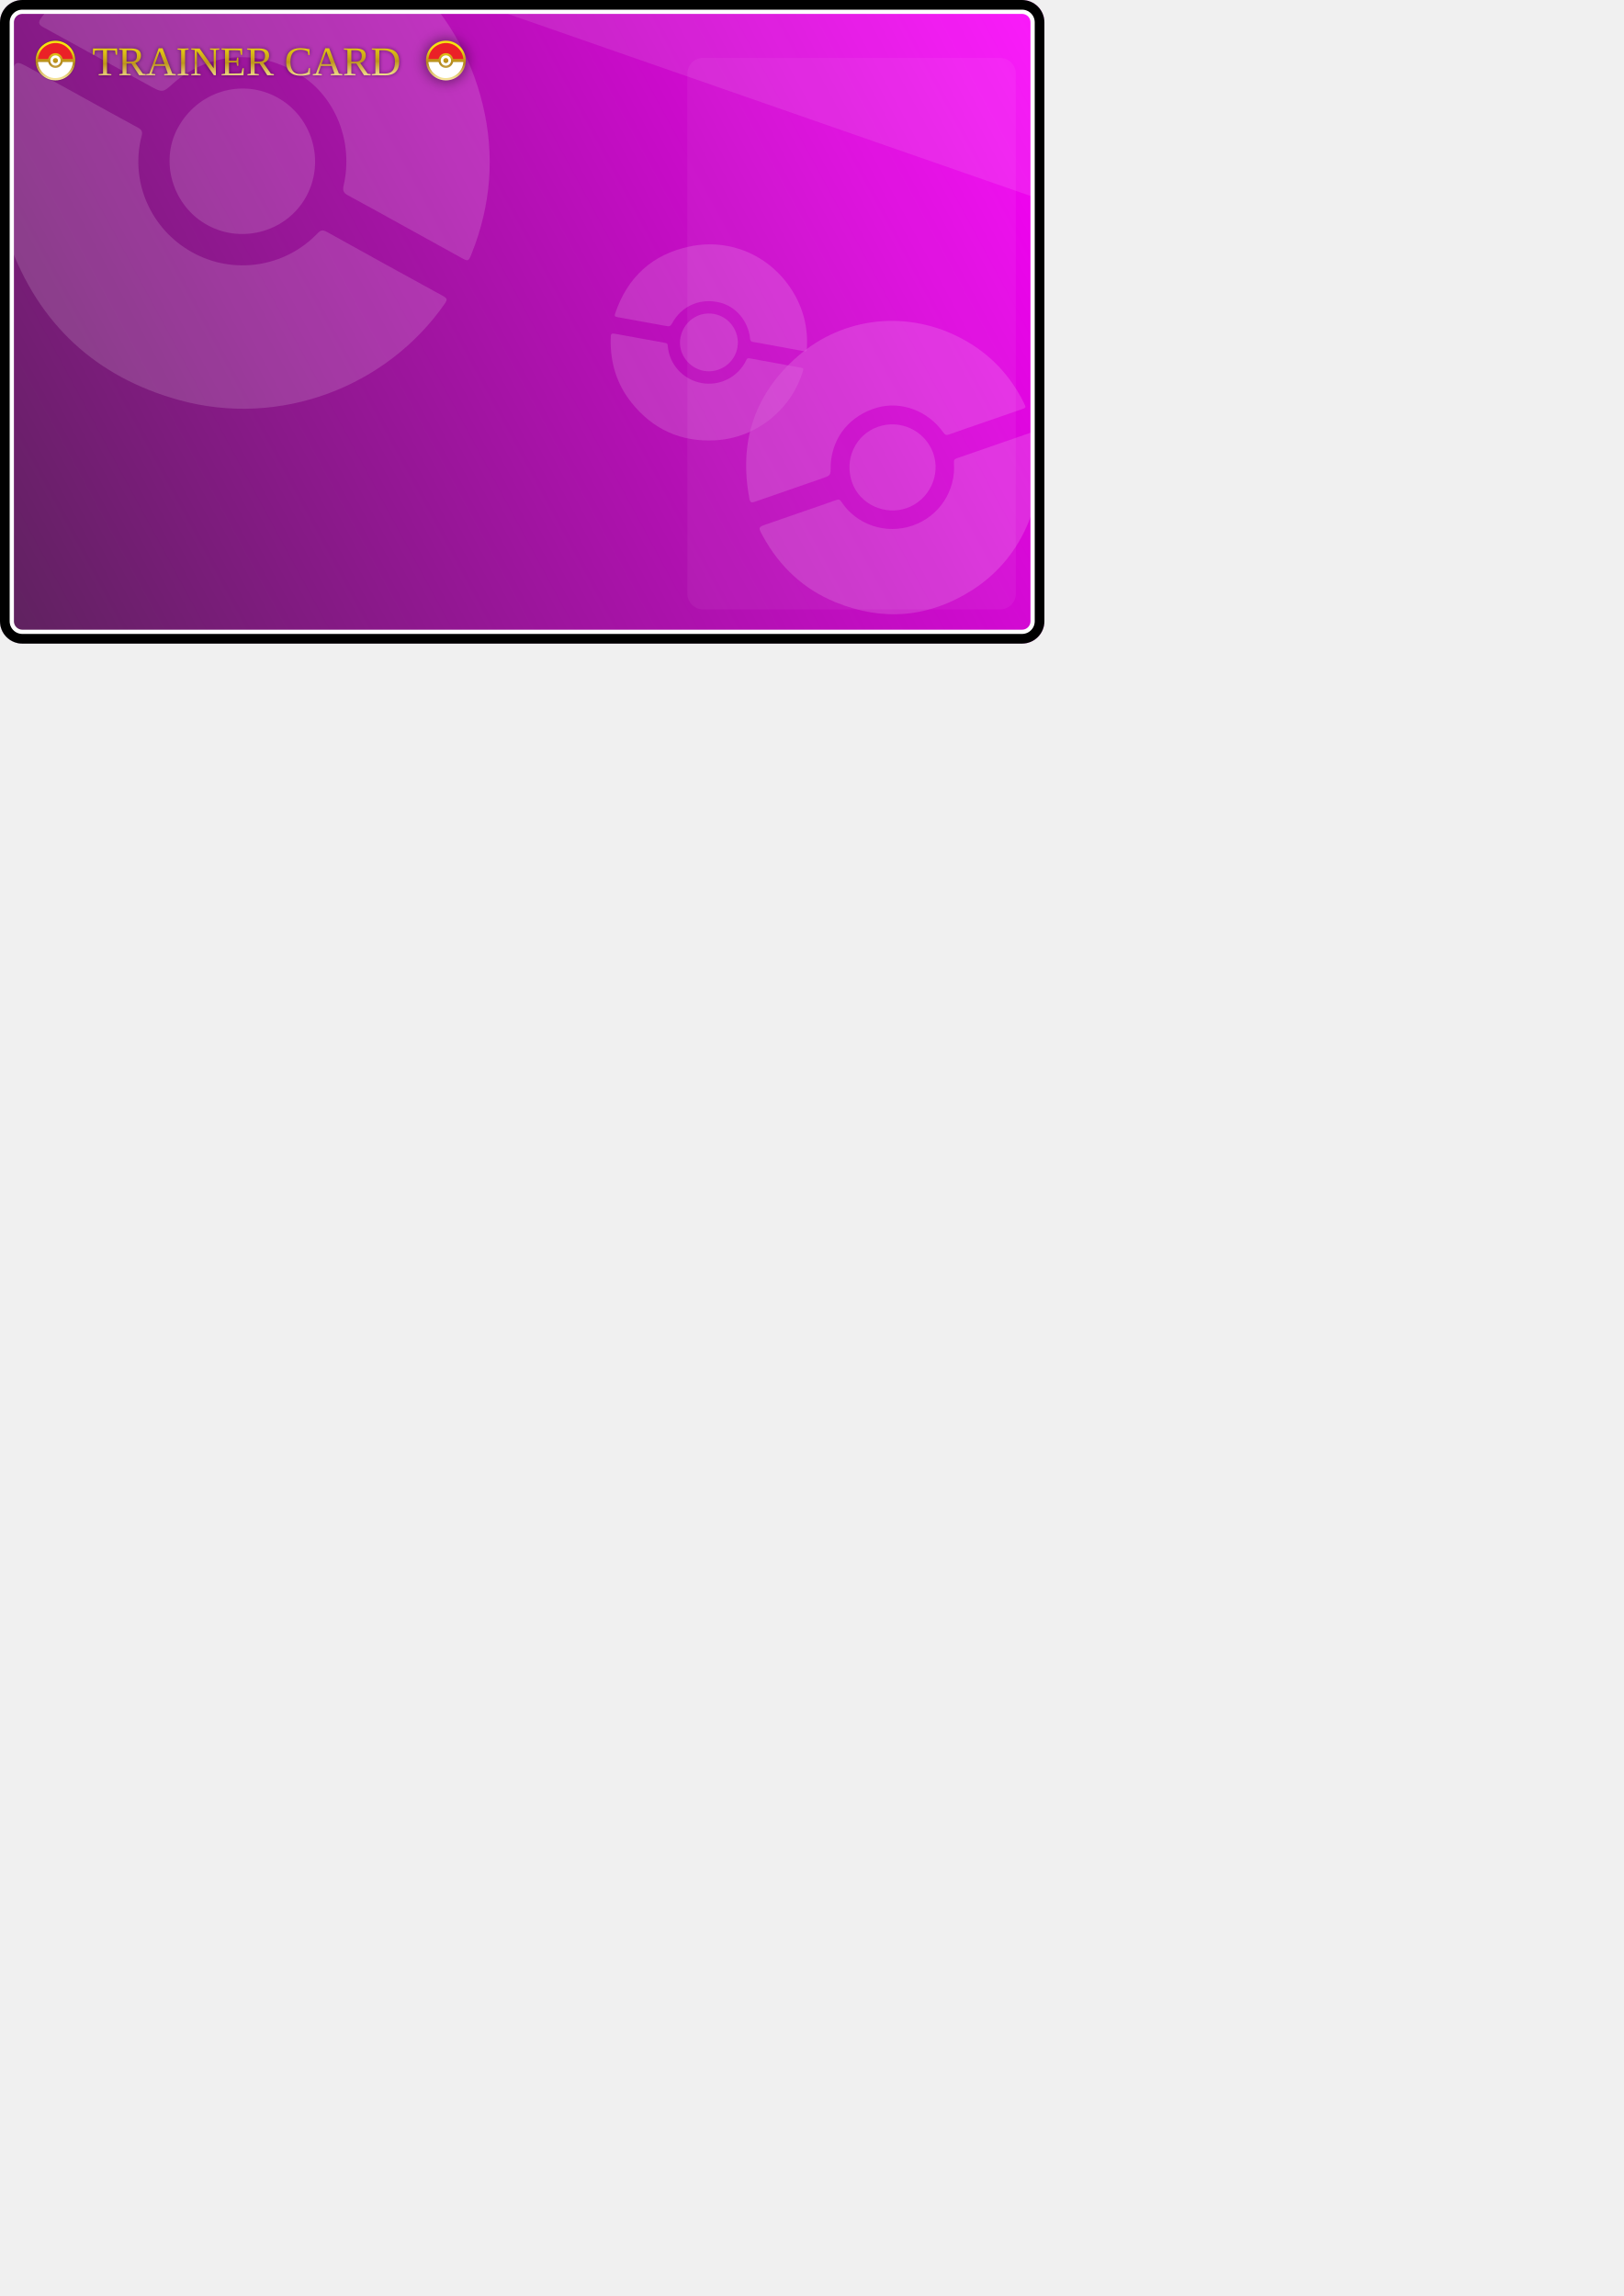
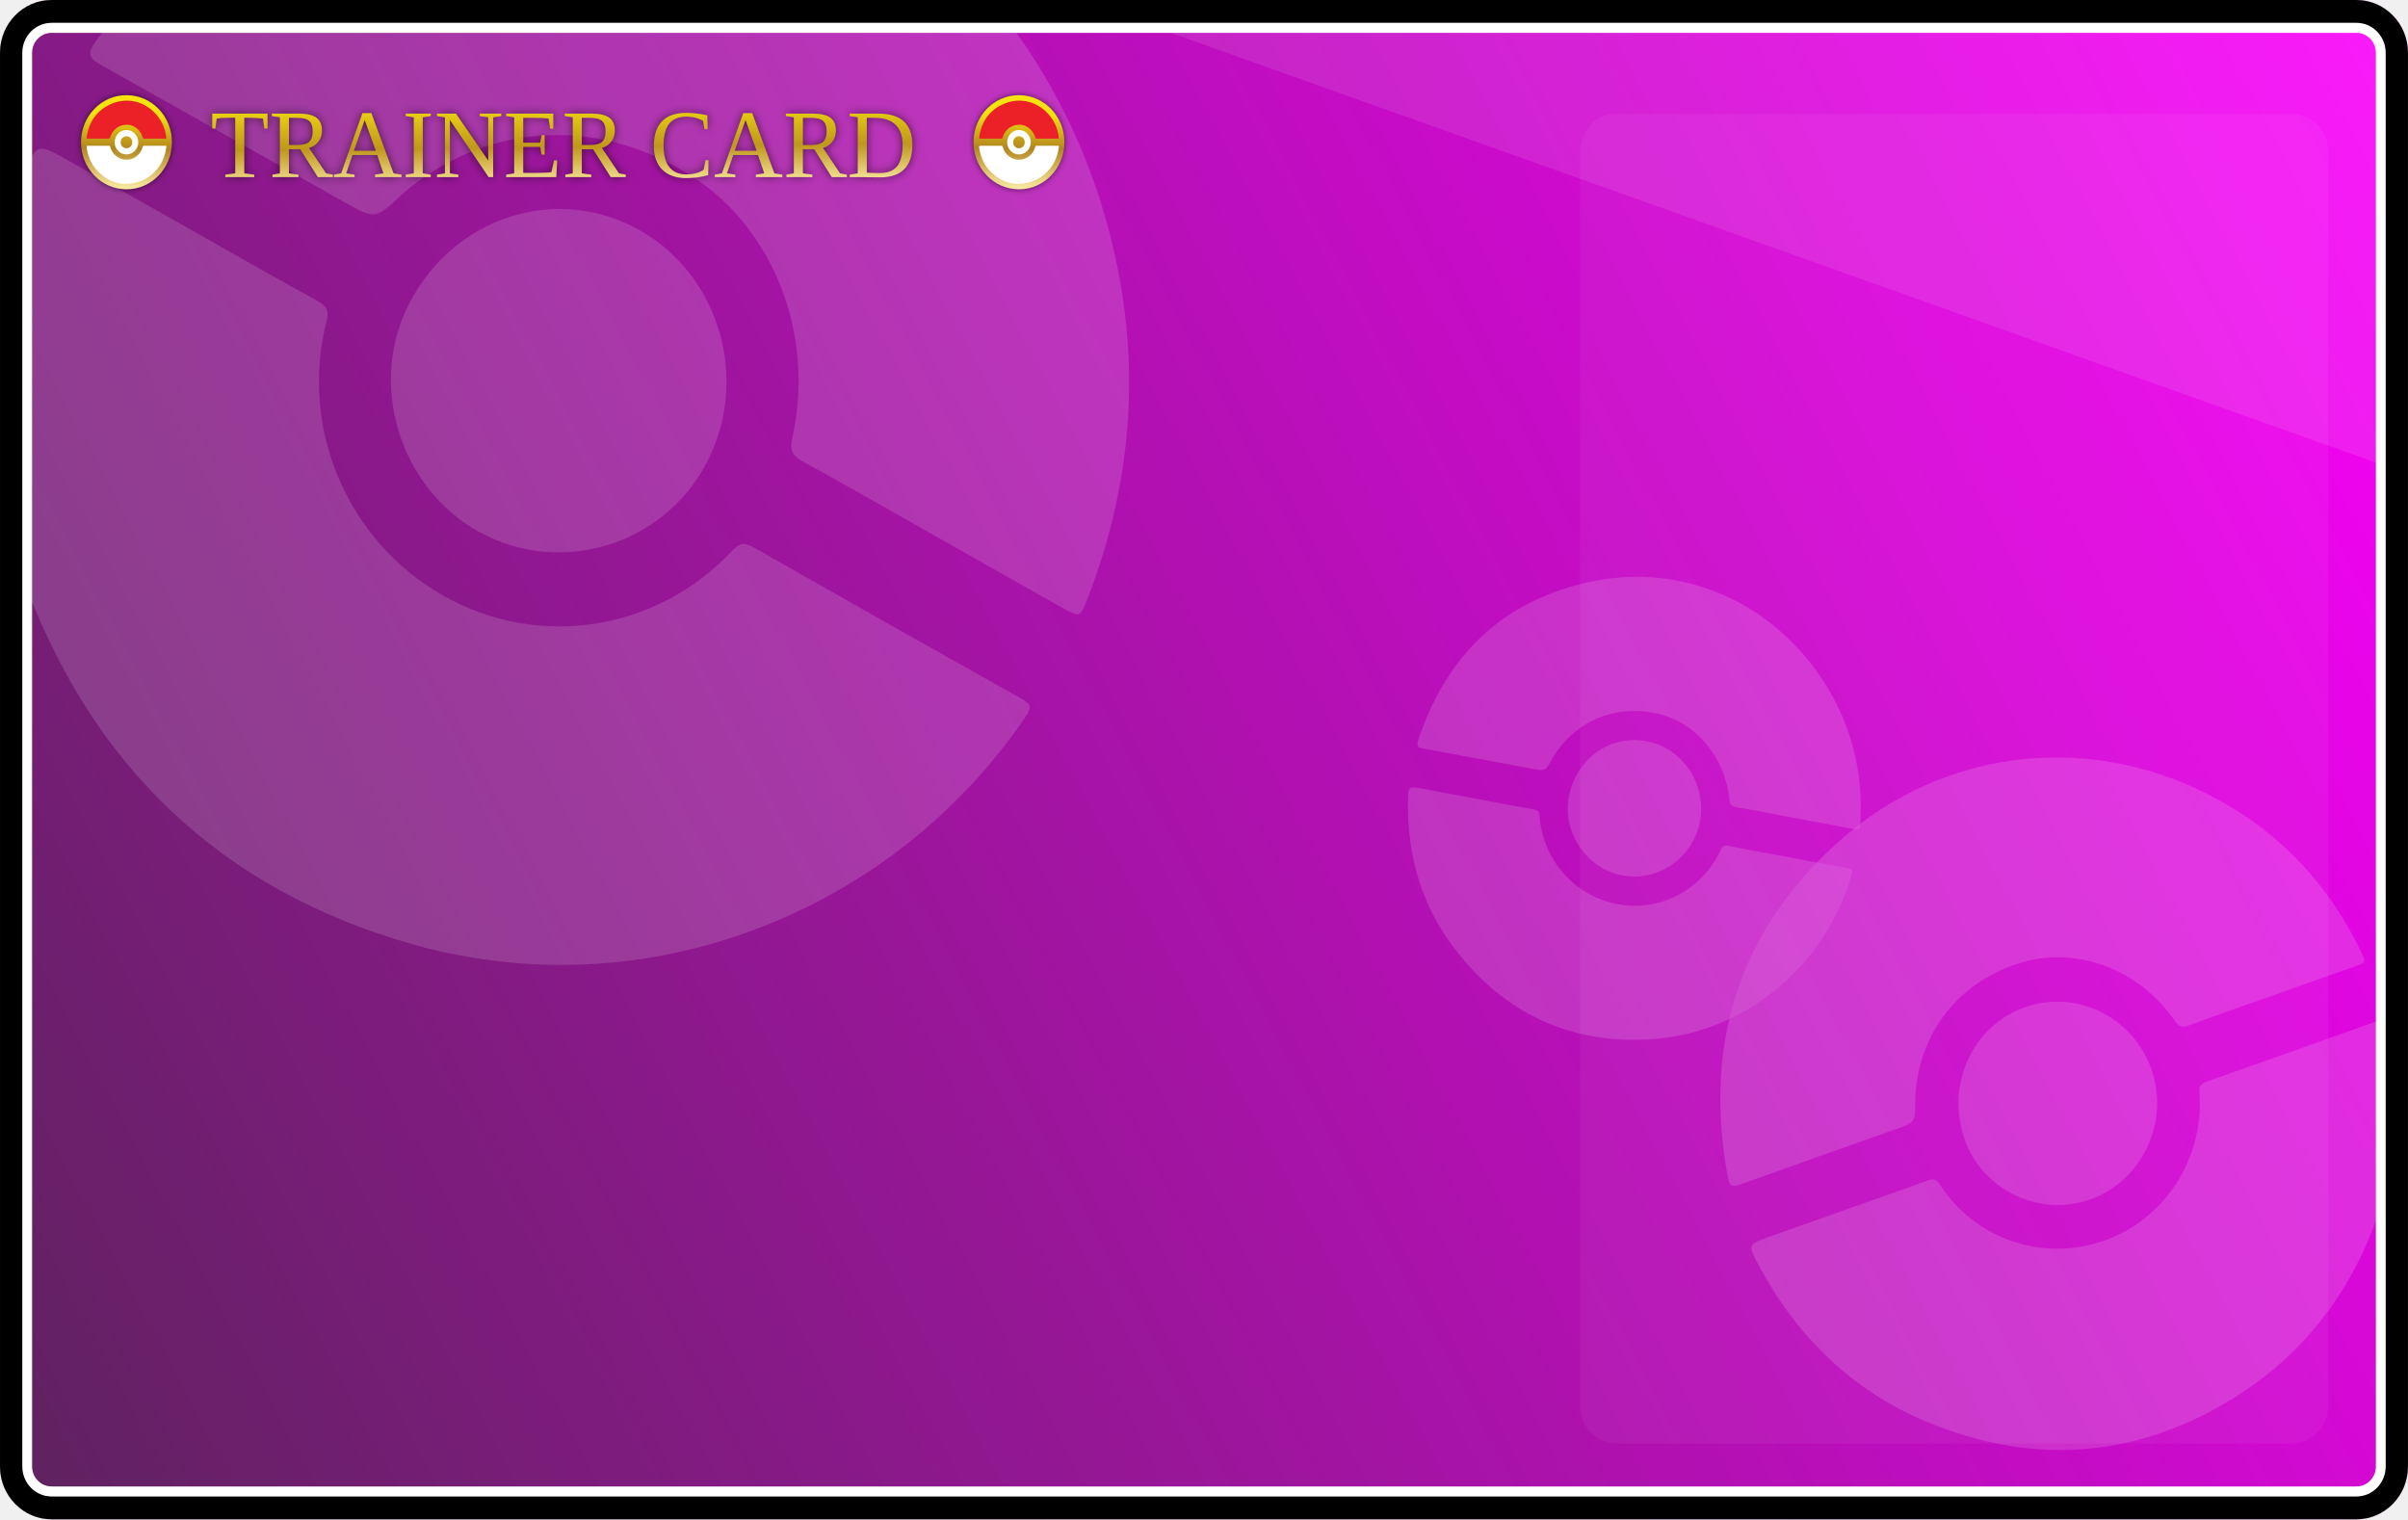
- <svg xmlns="http://www.w3.org/2000/svg" xmlns:xlink="http://www.w3.org/1999/xlink" width="210mm" height="297mm" viewBox="0 0 210 297" version="1.1" id="svg970" xml:space="preserve">
+ <svg xmlns="http://www.w3.org/2000/svg" xmlns:xlink="http://www.w3.org/1999/xlink" width="634" height="400" viewBox="0 0 167.746 105.833" version="1.1" id="svg970" xml:space="preserve">
  <defs id="defs967">
    <linearGradient id="linearGradient25363">
      <stop style="stop-color:#000000;stop-opacity:1;" offset="0" id="stop25361" />
    </linearGradient>
    <linearGradient id="linearGradient19835">
      <stop style="stop-color:#f6e20f;stop-opacity:1;" offset="0" id="stop19831" />
      <stop style="stop-color:#bf971b;stop-opacity:1;" offset="0.564" id="stop21012" />
      <stop style="stop-color:#f8e79e;stop-opacity:1;" offset="1" id="stop19833" />
    </linearGradient>
    <rect x="44.548" y="20.506" width="161.927" height="45.608" id="rect19270" />
    <linearGradient id="linearGradient11449">
      <stop style="stop-color:#fff1aa;stop-opacity:1;" offset="0" id="stop11445" />
      <stop style="stop-color:#b2861e;stop-opacity:1;" offset="0.434" id="stop11457" />
      <stop style="stop-color:#f6e20f;stop-opacity:1;" offset="0.778" id="stop11447" />
    </linearGradient>
    <linearGradient id="linearGradient10378">
      <stop style="stop-color:#2d2d2d;stop-opacity:1;" offset="0" id="stop10374" />
      <stop style="stop-color:#ff00ff;stop-opacity:1;" offset="1" id="stop10376" />
    </linearGradient>
    <clipPath clipPathUnits="userSpaceOnUse" id="clipPath2619">
      <path style="display:inline;opacity:1;fill:#000000;fill-opacity:0;stroke:#000000;stroke-width:0;stroke-linejoin:round;stroke-dasharray:none;stroke-opacity:1" xlink:href="#rect1572" id="path2621" d="m 40.123,56.496 c -1.607,0 -2.9,1.294 -2.9,2.9 v 77.455 c 0,1.607 1.294,2.9 2.9,2.9 H 169.402 c 1.607,0 2.898,-1.294 2.898,-2.9 V 59.396 c 0,-1.607 -1.292,-2.9 -2.898,-2.9 z" />
    </clipPath>
    <clipPath clipPathUnits="userSpaceOnUse" id="clipPath2626">
      <path style="display:inline;opacity:1;fill:#000000;fill-opacity:0;stroke:#000000;stroke-width:0;stroke-linejoin:round;stroke-dasharray:none;stroke-opacity:1" xlink:href="#rect1572" id="path2628" d="m 40.123,56.496 c -1.607,0 -2.9,1.294 -2.9,2.9 v 77.455 c 0,1.607 1.294,2.9 2.9,2.9 H 169.402 c 1.607,0 2.898,-1.294 2.898,-2.9 V 59.396 c 0,-1.607 -1.292,-2.9 -2.898,-2.9 z" transform="matrix(12.55183,0,0,12.55183,-405.5341,-516.601)" />
    </clipPath>
    <clipPath clipPathUnits="userSpaceOnUse" id="clipPath7272">
      <path style="display:inline;opacity:1;fill:#000000;fill-opacity:0;stroke:#000000;stroke-width:0;stroke-linejoin:round;stroke-dasharray:none;stroke-opacity:1" xlink:href="#rect1572" id="path7274" d="m 40.123,56.496 c -1.607,0 -2.9,1.294 -2.9,2.9 v 77.455 c 0,1.607 1.294,2.9 2.9,2.9 H 169.402 c 1.607,0 2.898,-1.294 2.898,-2.9 V 59.396 c 0,-1.607 -1.292,-2.9 -2.898,-2.9 z" />
    </clipPath>
-     <linearGradient xlink:href="#linearGradient10378" id="linearGradient10380" x1="-2.748" y1="166.624" x2="181.523" y2="66.56" gradientUnits="userSpaceOnUse" />
    <clipPath clipPathUnits="userSpaceOnUse" id="clipPath11404">
      <path style="display:inline;opacity:1;fill:#000000;fill-opacity:0;stroke:#000000;stroke-width:0;stroke-linejoin:round;stroke-dasharray:none;stroke-opacity:1" xlink:href="#rect1572" id="path11406" d="m 40.123,56.496 c -1.607,0 -2.9,1.294 -2.9,2.9 v 77.455 c 0,1.607 1.294,2.9 2.9,2.9 H 169.402 c 1.607,0 2.898,-1.294 2.898,-2.9 V 59.396 c 0,-1.607 -1.292,-2.9 -2.898,-2.9 z" transform="rotate(-19.20477)" />
    </clipPath>
    <style id="style11411">.cls-1{fill:#010101;}.cls-2{fill:#fff;}.cls-3{fill:#eb2127;}</style>
    <linearGradient xlink:href="#linearGradient11449" id="linearGradient11451" x1="775.608" y1="1204.161" x2="798.177" y2="248.323" gradientUnits="userSpaceOnUse" spreadMethod="pad" />
    <linearGradient xlink:href="#linearGradient11449" id="linearGradient19211" gradientUnits="userSpaceOnUse" x1="775.608" y1="1204.161" x2="798.177" y2="248.323" spreadMethod="pad" />
    <linearGradient xlink:href="#linearGradient11449" id="linearGradient19213" gradientUnits="userSpaceOnUse" x1="775.608" y1="1204.161" x2="798.177" y2="248.323" spreadMethod="pad" />
    <linearGradient xlink:href="#linearGradient11449" id="linearGradient11451-2" x1="775.608" y1="1204.161" x2="798.177" y2="248.323" gradientUnits="userSpaceOnUse" spreadMethod="pad" />
    <linearGradient xlink:href="#linearGradient19835" id="linearGradient19837" gradientUnits="userSpaceOnUse" x1="104.047" y1="22.097" x2="104.22" y2="39.952" spreadMethod="pad" />
    <rect x="44.548" y="20.506" width="161.927" height="45.608" id="rect25324" />
    <linearGradient xlink:href="#linearGradient25363" id="linearGradient25365" x1="44.488" y1="30.921" x2="193.043" y2="30.921" gradientUnits="userSpaceOnUse" />
-     <filter style="color-interpolation-filters:sRGB;" id="filter25920" x="-0.016" y="-0.159" width="1.032" height="1.317">
+     <filter style="color-interpolation-filters:sRGB" id="filter25920" x="-0.016" y="-0.159" width="1.032" height="1.317">
      <feFlood flood-opacity="0.498" flood-color="rgb(0,0,0)" result="flood" id="feFlood25910" />
      <feComposite in="flood" in2="SourceGraphic" operator="in" result="composite1" id="feComposite25912" />
      <feGaussianBlur in="composite1" stdDeviation="1" result="blur" id="feGaussianBlur25914" />
      <feOffset dx="0" dy="0" result="offset" id="feOffset25916" />
      <feComposite in="SourceGraphic" in2="offset" operator="over" result="composite2" id="feComposite25918" />
    </filter>
-     <filter style="color-interpolation-filters:sRGB;" id="filter26544" x="-0.407" y="-0.408" width="1.815" height="1.816">
+     <filter style="color-interpolation-filters:sRGB" id="filter26544" x="-0.407" y="-0.408" width="1.815" height="1.816">
      <feFlood flood-opacity="0.584" flood-color="rgb(0,0,0)" result="flood" id="feFlood26534" />
      <feComposite in="flood" in2="SourceGraphic" operator="in" result="composite1" id="feComposite26536" />
      <feGaussianBlur in="composite1" stdDeviation="154.517" result="blur" id="feGaussianBlur26538" />
      <feOffset dx="0" dy="0" result="offset" id="feOffset26540" />
      <feComposite in="SourceGraphic" in2="offset" operator="over" result="composite2" id="feComposite26542" />
    </filter>
-     <filter style="color-interpolation-filters:sRGB;" id="filter26556" x="-0.055" y="-0.055" width="1.11" height="1.11">
+     <filter style="color-interpolation-filters:sRGB" id="filter26556" x="-0.055" y="-0.055" width="1.11" height="1.11">
      <feFlood flood-opacity="0.584" flood-color="rgb(0,0,0)" result="flood" id="feFlood26546" />
      <feComposite in="flood" in2="SourceGraphic" operator="in" result="composite1" id="feComposite26548" />
      <feGaussianBlur in="composite1" stdDeviation="20.9" result="blur" id="feGaussianBlur26550" />
      <feOffset dx="0" dy="0" result="offset" id="feOffset26552" />
      <feComposite in="SourceGraphic" in2="offset" operator="over" result="composite2" id="feComposite26554" />
    </filter>
+     <linearGradient xlink:href="#linearGradient10378" id="linearGradient1079" gradientUnits="userSpaceOnUse" x1="-2.748" y1="166.624" x2="181.523" y2="66.56" />
+     <linearGradient xlink:href="#linearGradient11449" id="linearGradient1081" gradientUnits="userSpaceOnUse" x1="775.608" y1="1204.161" x2="798.177" y2="248.323" spreadMethod="pad" />
+     <linearGradient xlink:href="#linearGradient11449" id="linearGradient1083" gradientUnits="userSpaceOnUse" x1="775.608" y1="1204.161" x2="798.177" y2="248.323" spreadMethod="pad" />
+     <filter style="color-interpolation-filters:sRGB;" id="filter1696" x="-0.081" y="-0.082" width="1.163" height="1.163">
+       <feFlood flood-opacity="0.584" flood-color="rgb(0,0,0)" result="flood" id="feFlood1686" />
+       <feComposite in="flood" in2="SourceGraphic" operator="in" result="composite1" id="feComposite1688" />
+       <feGaussianBlur in="composite1" stdDeviation="30.9" result="blur" id="feGaussianBlur1690" />
+       <feOffset dx="0" dy="0" result="offset" id="feOffset1692" />
+       <feComposite in="SourceGraphic" in2="offset" operator="over" result="composite2" id="feComposite1694" />
+     </filter>
+     <filter style="color-interpolation-filters:sRGB;" id="filter2072" x="-0.079" y="-0.079" width="1.158" height="1.158">
+       <feFlood flood-opacity="0.584" flood-color="rgb(0,0,0)" result="flood" id="feFlood2062" />
+       <feComposite in="flood" in2="SourceGraphic" operator="in" result="composite1" id="feComposite2064" />
+       <feGaussianBlur in="composite1" stdDeviation="30" result="blur" id="feGaussianBlur2066" />
+       <feOffset dx="0" dy="0" result="offset" id="feOffset2068" />
+       <feComposite in="SourceGraphic" in2="offset" operator="over" result="composite2" id="feComposite2070" />
+     </filter>
+     <filter style="color-interpolation-filters:sRGB;" id="filter2156" x="-0.016" y="-0.159" width="1.032" height="1.317">
+       <feFlood flood-opacity="0.584" flood-color="rgb(0,0,0)" result="flood" id="feFlood2146" />
+       <feComposite in="flood" in2="SourceGraphic" operator="in" result="composite1" id="feComposite2148" />
+       <feGaussianBlur in="composite1" stdDeviation="1" result="blur" id="feGaussianBlur2150" />
+       <feOffset dx="0" dy="0" result="offset" id="feOffset2152" />
+       <feComposite in="SourceGraphic" in2="offset" operator="over" result="composite2" id="feComposite2154" />
+     </filter>
+     <filter style="color-interpolation-filters:sRGB;" id="filter2312" x="-0.079" y="-0.079" width="1.158" height="1.158">
+       <feFlood flood-opacity="0.584" flood-color="rgb(0,0,0)" result="flood" id="feFlood2302" />
+       <feComposite in="flood" in2="SourceGraphic" operator="in" result="composite1" id="feComposite2304" />
+       <feGaussianBlur in="composite1" stdDeviation="30" result="blur" id="feGaussianBlur2306" />
+       <feOffset dx="0" dy="0" result="offset" id="feOffset2308" />
+       <feComposite in="SourceGraphic" in2="offset" operator="over" result="composite2" id="feComposite2310" />
+     </filter>
+     <filter style="color-interpolation-filters:sRGB;" id="filter5565" x="-0.049" y="-0.05" width="1.098" height="1.1">
+       <feFlood flood-opacity="1" flood-color="rgb(0,0,0)" result="flood" id="feFlood5555" />
+       <feComposite in="flood" in2="SourceGraphic" operator="in" result="composite1" id="feComposite5557" />
+       <feGaussianBlur in="composite1" stdDeviation="5" result="blur" id="feGaussianBlur5559" />
+       <feOffset dx="0" dy="0" result="offset" id="feOffset5561" />
+       <feComposite in="SourceGraphic" in2="offset" operator="over" result="composite2" id="feComposite5563" />
+     </filter>
  </defs>
-   <g id="layer1" transform="translate(-37.22357,-56.49681)" style="display:inline">
+   <g id="layer1" transform="matrix(1.241836,0,0,1.271182,-46.22442,-71.81681)" style="display:inline">
    <g id="layer6">
-       <path style="display:inline;opacity:1;fill:url(#linearGradient10380);fill-opacity:1;stroke:#000000;stroke-width:0;stroke-linejoin:round;stroke-dasharray:none;stroke-opacity:1" xlink:href="#rect1572" id="path7280" d="m 40.123,56.496 c -1.607,0 -2.9,1.294 -2.9,2.9 v 77.455 c 0,1.607 1.294,2.9 2.9,2.9 H 169.402 c 1.607,0 2.898,-1.294 2.898,-2.9 V 59.396 c 0,-1.607 -1.292,-2.9 -2.898,-2.9 z" />
-       <path style="display:none;opacity:1;fill:url(#linearGradient10380);fill-opacity:1;stroke:#000000;stroke-width:0;stroke-linejoin:round;stroke-dasharray:none;stroke-opacity:1" xlink:href="#rect1572" id="path28010" d="m 40.123,56.496 c -1.607,0 -2.9,1.294 -2.9,2.9 v 77.455 c 0,1.607 1.294,2.9 2.9,2.9 H 169.402 c 1.607,0 2.898,-1.294 2.898,-2.9 V 59.396 c 0,-1.607 -1.292,-2.9 -2.898,-2.9 z" />
+       <path style="display:inline;opacity:1;fill:url(#linearGradient1079);fill-opacity:1;stroke:#000000;stroke-width:0;stroke-linejoin:round;stroke-dasharray:none;stroke-opacity:1" xlink:href="#rect1572" id="path7280" d="m 40.123,56.496 c -1.607,0 -2.9,1.294 -2.9,2.9 v 77.455 c 0,1.607 1.294,2.9 2.9,2.9 H 169.402 c 1.607,0 2.898,-1.294 2.898,-2.9 V 59.396 c 0,-1.607 -1.292,-2.9 -2.898,-2.9 z" />
    </g>
    <g id="layer8">
      <rect style="opacity:0.1;fill:#ffffff;fill-opacity:1;stroke:none;stroke-width:3.6;stroke-linejoin:round;stroke-dasharray:none;stroke-opacity:1" id="rect10409" width="96.705" height="42.862" x="100.324" y="-21.659" rx="0" ry="0" transform="rotate(19.20477)" clip-path="url(#clipPath11404)" />
    </g>
    <g id="layer3" style="opacity:0.287">
      <g id="g1037" transform="matrix(0.03158867,-0.0350818,0.0350818,0.03158867,122.3229,118.5708)" style="opacity:0.5">
        <path class="cls-2" d="m 191.651,348.105 c 31.256,17.249 62.42,34.687 93.86,51.603 6.439,3.462 7.964,6.679 6.023,13.923 -19.132,73.62 14.798,151.177 82.127,188.538 a 168.44,168.44 0 0 0 203.538,-30.824 c 5.346,-5.548 8.689,-5.873 15.005,-2.353 q 94.099,52.329 188.545,104.05 c 7.004,3.865 7.61,5.913 2.776,12.851 C 689.746,820.416 516.709,887.637 351.903,841.964 216.951,804.554 124.252,718.435 76.544,586.389 43.989,496.364 46.383,405.74 78.096,315.718 87.031,290.358 86.968,290.347 110.739,303.465 Z" id="path1031" style="fill:#ffffff" />
        <path class="cls-3" d="m 718.429,560.229 c -30.591,-16.882 -61.065,-33.996 -91.865,-50.479 -7.355,-3.933 -8.881,-8.019 -7.038,-16.036 16.195,-70.306 -12.759,-143.655 -70.605,-179.884 -65.165,-40.827 -141.004,-37.518 -199.752,8.711 -1.762,1.392 -3.478,2.866 -5.133,4.375 -18.301,16.605 -18.301,16.605 -40.539,4.332 -56.585,-31.227 -113.09,-62.58 -169.82,-93.545 -8.414,-4.643 -11.673,-7.492 -4.457,-16.988 C 224.407,95.42 350.785,39.067 506.577,57.756 674.499,77.852 805.924,198.522 845.422,362.541 c 19.802,82.234 13.336,163.037 -18.022,241.696 -5.277,13.204 -5.401,13.181 -18.162,6.15 q -45.408,-25.093 -90.808,-50.159 z" id="path1033" style="fill:#ffffff;fill-opacity:1" />
        <path class="cls-2" d="m 398.994,558.356 c -56.423,-30.486 -78.666,-102.668 -48.701,-158.042 32.021,-59.163 103.343,-81.172 161.151,-49.761 56.976,30.974 78.469,103.004 47.81,160.258 -30.443,56.904 -103.103,78.483 -160.26,47.546 z" id="path1035" style="fill:#ffffff" />
      </g>
      <g id="g1029" transform="matrix(0.03000168,-0.01005521,0.01005521,0.03000168,110.6842,91.73216)" style="opacity:0.5">
        <path class="cls-2" d="m 191.651,348.105 c 31.256,17.249 62.42,34.687 93.86,51.603 6.439,3.462 7.964,6.679 6.023,13.923 -19.132,73.62 14.798,151.177 82.127,188.538 a 168.44,168.44 0 0 0 203.538,-30.824 c 5.346,-5.548 8.689,-5.873 15.005,-2.353 q 94.099,52.329 188.545,104.05 c 7.004,3.865 7.61,5.913 2.776,12.851 C 689.746,820.416 516.709,887.637 351.903,841.964 216.951,804.554 124.252,718.435 76.544,586.389 43.989,496.364 46.383,405.74 78.096,315.718 87.031,290.358 86.968,290.347 110.739,303.465 Z" id="path1023" style="fill:#ffffff" />
        <path class="cls-3" d="m 718.429,560.229 c -30.591,-16.882 -61.065,-33.996 -91.865,-50.479 -7.355,-3.933 -8.881,-8.019 -7.038,-16.036 16.195,-70.306 -12.759,-143.655 -70.605,-179.884 -65.165,-40.827 -141.004,-37.518 -199.752,8.711 -1.762,1.392 -3.478,2.866 -5.133,4.375 -18.301,16.605 -18.301,16.605 -40.539,4.332 -56.585,-31.227 -113.09,-62.58 -169.82,-93.545 -8.414,-4.643 -11.673,-7.492 -4.457,-16.988 C 224.407,95.42 350.785,39.067 506.577,57.756 674.499,77.852 805.924,198.522 845.422,362.541 c 19.802,82.234 13.336,163.037 -18.022,241.696 -5.277,13.204 -5.401,13.181 -18.162,6.15 q -45.408,-25.093 -90.808,-50.159 z" id="path1025" style="fill:#ffffff;fill-opacity:1" />
        <path class="cls-2" d="m 398.994,558.356 c -56.423,-30.486 -78.666,-102.668 -48.701,-158.042 32.021,-59.163 103.343,-81.172 161.151,-49.761 56.976,30.974 78.469,103.004 47.81,160.258 -30.443,56.904 -103.103,78.483 -160.26,47.546 z" id="path1027" style="fill:#ffffff" />
      </g>
      <g id="g34" transform="matrix(0.07966965,0,0,0.07966965,32.30876,41.15742)" style="display:inline;opacity:0.5" clip-path="url(#clipPath2626)">
        <path class="cls-2" d="m 191.651,348.105 c 31.256,17.249 62.42,34.687 93.86,51.603 6.439,3.462 7.964,6.679 6.023,13.923 -19.132,73.62 14.798,151.177 82.127,188.538 a 168.44,168.44 0 0 0 203.538,-30.824 c 5.346,-5.548 8.689,-5.873 15.005,-2.353 q 94.099,52.329 188.545,104.05 c 7.004,3.865 7.61,5.913 2.776,12.851 C 689.746,820.416 516.709,887.637 351.903,841.964 216.951,804.554 124.252,718.435 76.544,586.389 43.989,496.364 46.383,405.74 78.096,315.718 87.031,290.358 86.968,290.347 110.739,303.465 Z" id="path17" style="fill:#ffffff" />
        <path class="cls-3" d="m 718.429,560.229 c -30.591,-16.882 -61.065,-33.996 -91.865,-50.479 -7.355,-3.933 -8.881,-8.019 -7.038,-16.036 16.195,-70.306 -12.759,-143.655 -70.605,-179.884 -65.165,-40.827 -141.004,-37.518 -199.752,8.711 -1.762,1.392 -3.478,2.866 -5.133,4.375 -18.301,16.605 -18.301,16.605 -40.539,4.332 -56.585,-31.227 -113.09,-62.58 -169.82,-93.545 -8.414,-4.643 -11.673,-7.492 -4.457,-16.988 C 224.407,95.42 350.785,39.067 506.577,57.756 674.499,77.852 805.924,198.522 845.422,362.541 c 19.802,82.234 13.336,163.037 -18.022,241.696 -5.277,13.204 -5.401,13.181 -18.162,6.15 q -45.408,-25.093 -90.808,-50.159 z" id="path19" style="fill:#ffffff;fill-opacity:1" />
        <path class="cls-2" d="m 398.994,558.356 c -56.423,-30.486 -78.666,-102.668 -48.701,-158.042 32.021,-59.163 103.343,-81.172 161.151,-49.761 56.976,30.974 78.469,103.004 47.81,160.258 -30.443,56.904 -103.103,78.483 -160.26,47.546 z" id="path21" style="fill:#ffffff" />
      </g>
    </g>
-     <g id="layer9" style="display:inline" transform="matrix(0.957291,0,0,0.957291,-0.6595927,3.193746)">
-       <g id="g11436" transform="matrix(0.00590393,0,0,0.00590393,44.37751,61.17786)" style="opacity:1;filter:url(#filter26556)">
-         <path class="cls-1" d="m 337,730 c 0.61,-252 204.75,-455.12 456.36,-454.09 251.82,1 454.28,204.19 453.77,455.38 -0.51,251.19 -204.7,454.42 -455.63,453.56 C 539.59,1184 336.4,980.67 337,730 Z" transform="translate(-337,-275.94)" id="path11417" style="fill:url(#linearGradient11451);fill-opacity:1" />
+     <g id="layer9" style="display:inline" transform="matrix(0.949115,0,0,0.9615535,-0.3526221,2.88419)">
+       <g id="g11436" transform="matrix(0.00590393,0,0,0.00590393,44.37751,61.17786)" style="opacity:1;filter:url(#filter2072)">
+         <path class="cls-1" d="m 337,730 c 0.61,-252 204.75,-455.12 456.36,-454.09 251.82,1 454.28,204.19 453.77,455.38 -0.51,251.19 -204.7,454.42 -455.63,453.56 C 539.59,1184 336.4,980.67 337,730 Z" transform="translate(-337,-275.94)" id="path11417" style="fill:url(#linearGradient1081);fill-opacity:1" />
        <path class="cls-2" d="m 510,764.63 c 35.7,0 71.41,0.21 107.11,-0.17 7.31,-0.08 10.2,2 12,9.28 18.82,73.7 86,125.21 163,125.39 A 168.44,168.44 0 0 0 955.42,773.8 c 2,-7.44 4.77,-9.34 12,-9.31 q 107.67,0.35 215.35,0 c 8,0 9.52,1.5 8.64,9.91 -17.11,163.09 -136.13,305.55 -302.49,345.19 -136.23,32.45 -259,1.84 -364.57,-90.72 -72,-63.09 -113.69,-143.59 -129.42,-237.73 -4.43,-26.52 -4.49,-26.5 22.66,-26.5 z" transform="translate(-337,-275.94)" id="path11419" />
        <path class="cls-3" d="m 1073.7,695.83 c -34.94,0 -69.89,-0.26 -104.82,0.19 -8.34,0.11 -11.65,-2.73 -13.91,-10.64 C 935.18,616 874.39,565.77 806.24,562 c -76.78,-4.26 -141.58,35.28 -170.68,104.14 -0.87,2.07 -1.66,4.19 -2.38,6.31 -8,23.38 -8,23.38 -33.4,23.38 -64.63,0 -129.25,-0.15 -193.88,0.15 -9.61,0 -13.84,-0.92 -12.11,-12.72 22.8,-155.69 106.22,-266.09 251.65,-325 156.73,-63.54 330.1,-21.39 443.93,103.13 57.07,62.43 90.45,136.3 101,220.32 1.76,14.11 1.64,14.15 -12.93,14.16 q -51.88,-0.03 -103.74,-0.04 z" transform="translate(-337,-275.94)" id="path11421" />
        <path class="cls-2" d="m 793.12,848.53 c -64.13,0.57 -118.48,-51.88 -119,-114.84 -0.55,-67.27 51.26,-121 117.05,-121.43 64.85,-0.41 118.47,52.27 119.29,117.21 C 911.3,794 858.11,848 793.12,848.53 Z" transform="translate(-337,-275.94)" id="path11423" />
-         <path class="cls-1" d="m 793.1,672.52 c 32.69,0.37 57.55,26.21 57.15,59.39 -0.39,31.86 -26.4,56.79 -59,56.55 a 57.74,57.74 0 0 1 -57.36,-58.33 c 0.42,-32.78 26.31,-57.98 59.21,-57.61 z" transform="translate(-337,-275.94)" id="path11425" style="font-variation-settings:normal;opacity:1;vector-effect:none;fill:url(#linearGradient11451);fill-opacity:1;stroke-width:1;stroke-linecap:butt;stroke-linejoin:miter;stroke-miterlimit:4;stroke-dasharray:none;stroke-dashoffset:0;stroke-opacity:1;-inkscape-stroke:none;stop-color:#000000;stop-opacity:1" />
+         <path class="cls-1" d="m 793.1,672.52 c 32.69,0.37 57.55,26.21 57.15,59.39 -0.39,31.86 -26.4,56.79 -59,56.55 a 57.74,57.74 0 0 1 -57.36,-58.33 c 0.42,-32.78 26.31,-57.98 59.21,-57.61 z" transform="translate(-337,-275.94)" id="path11425" style="font-variation-settings:normal;opacity:1;vector-effect:none;fill:url(#linearGradient1083);fill-opacity:1;stroke-width:1;stroke-linecap:butt;stroke-linejoin:miter;stroke-miterlimit:4;stroke-dasharray:none;stroke-dashoffset:0;stroke-opacity:1;-inkscape-stroke:none;stop-color:#000000;stop-opacity:1" />
      </g>
-       <g id="g19209" transform="matrix(0.00590393,0,0,0.00590393,97.12633,61.17786)" style="opacity:1;filter:url(#filter26544)">
-         <path class="cls-1" d="m 337,730 c 0.61,-252 204.75,-455.12 456.36,-454.09 251.82,1 454.28,204.19 453.77,455.38 -0.51,251.19 -204.7,454.42 -455.63,453.56 C 539.59,1184 336.4,980.67 337,730 Z" transform="translate(-337,-275.94)" id="path19199" style="fill:url(#linearGradient19211);fill-opacity:1" />
+       <g id="g19209" transform="matrix(0.00590393,0,0,0.00590393,97.12633,61.17786)" style="opacity:1">
+         <path class="cls-1" d="m 337,730 c 0.61,-252 204.75,-455.12 456.36,-454.09 251.82,1 454.28,204.19 453.77,455.38 -0.51,251.19 -204.7,454.42 -455.63,453.56 C 539.59,1184 336.4,980.67 337,730 Z" transform="translate(-337,-275.94)" id="path19199" style="fill:url(#linearGradient19211);fill-opacity:1;filter:url(#filter2312)" />
        <path class="cls-2" d="m 510,764.63 c 35.7,0 71.41,0.21 107.11,-0.17 7.31,-0.08 10.2,2 12,9.28 18.82,73.7 86,125.21 163,125.39 A 168.44,168.44 0 0 0 955.42,773.8 c 2,-7.44 4.77,-9.34 12,-9.31 q 107.67,0.35 215.35,0 c 8,0 9.52,1.5 8.64,9.91 -17.11,163.09 -136.13,305.55 -302.49,345.19 -136.23,32.45 -259,1.84 -364.57,-90.72 -72,-63.09 -113.69,-143.59 -129.42,-237.73 -4.43,-26.52 -4.49,-26.5 22.66,-26.5 z" transform="translate(-337,-275.94)" id="path19201" />
        <path class="cls-3" d="m 1073.7,695.83 c -34.94,0 -69.89,-0.26 -104.82,0.19 -8.34,0.11 -11.65,-2.73 -13.91,-10.64 C 935.18,616 874.39,565.77 806.24,562 c -76.78,-4.26 -141.58,35.28 -170.68,104.14 -0.87,2.07 -1.66,4.19 -2.38,6.31 -8,23.38 -8,23.38 -33.4,23.38 -64.63,0 -129.25,-0.15 -193.88,0.15 -9.61,0 -13.84,-0.92 -12.11,-12.72 22.8,-155.69 106.22,-266.09 251.65,-325 156.73,-63.54 330.1,-21.39 443.93,103.13 57.07,62.43 90.45,136.3 101,220.32 1.76,14.11 1.64,14.15 -12.93,14.16 q -51.88,-0.03 -103.74,-0.04 z" transform="translate(-337,-275.94)" id="path19203" />
        <path class="cls-2" d="m 793.12,848.53 c -64.13,0.57 -118.48,-51.88 -119,-114.84 -0.55,-67.27 51.26,-121 117.05,-121.43 64.85,-0.41 118.47,52.27 119.29,117.21 C 911.3,794 858.11,848 793.12,848.53 Z" transform="translate(-337,-275.94)" id="path19205" />
        <path class="cls-1" d="m 793.1,672.52 c 32.69,0.37 57.55,26.21 57.15,59.39 -0.39,31.86 -26.4,56.79 -59,56.55 a 57.74,57.74 0 0 1 -57.36,-58.33 c 0.42,-32.78 26.31,-57.98 59.21,-57.61 z" transform="translate(-337,-275.94)" id="path19207" style="font-variation-settings:normal;opacity:1;vector-effect:none;fill:url(#linearGradient19213);fill-opacity:1;stroke-width:1;stroke-linecap:butt;stroke-linejoin:miter;stroke-miterlimit:4;stroke-dasharray:none;stroke-dashoffset:0;stroke-opacity:1;-inkscape-stroke:none;stop-color:#000000;stop-opacity:1" />
      </g>
      <g id="layer10" style="font-variation-settings:normal;display:inline;opacity:1;vector-effect:none;fill:url(#linearGradient11451);fill-opacity:1;stroke-width:0.006;stroke-linecap:butt;stroke-linejoin:miter;stroke-miterlimit:4;stroke-dasharray:none;stroke-dashoffset:0;stroke-opacity:1;-inkscape-stroke:none;stop-color:#000000;stop-opacity:1" transform="matrix(1.044614,0,0,1.044614,0.6890204,-3.336233)">
-         <text xml:space="preserve" transform="matrix(0.2711951,0,0,0.2645833,37.06974,56.12263)" id="text19268" style="font-size:20px;font-variation-settings:normal;white-space:pre;shape-inside:url(#rect19270);display:inline;opacity:1;vector-effect:none;fill:url(#linearGradient19837);fill-opacity:1;stroke:none;stroke-width:0.021;stroke-linecap:butt;stroke-linejoin:miter;stroke-miterlimit:4;stroke-dasharray:none;stroke-dashoffset:0;stroke-opacity:1;-inkscape-stroke:none;filter:url(#filter25920);stop-color:#000000;stop-opacity:1">
-           <tspan x="44.547" y="38.201" id="tspan42566">TRAINER CARD</tspan>
+         <text xml:space="preserve" transform="matrix(0.2711951,0,0,0.2645833,37.06974,56.12263)" id="text19268" style="font-size:20px;font-variation-settings:normal;white-space:pre;shape-inside:url(#rect19270);display:inline;opacity:1;vector-effect:none;fill:url(#linearGradient19837);fill-opacity:1;stroke:none;stroke-width:0.021;stroke-linecap:butt;stroke-linejoin:miter;stroke-miterlimit:4;stroke-dasharray:none;stroke-dashoffset:0;stroke-opacity:1;-inkscape-stroke:none;filter:url(#filter2156);stop-color:#000000;stop-opacity:1">
+           <tspan x="44.547" y="38.201" id="tspan14237">TRAINER CARD</tspan>
        </text>
-         <text xml:space="preserve" transform="matrix(0.2711951,0,0,0.2645833,37.06974,56.12263)" id="text25322" style="font-size:20px;font-variation-settings:normal;white-space:pre;shape-inside:url(#rect25324);display:none;opacity:1;fill:#010101;fill-opacity:1;stroke:none;stroke-width:2.262;stroke-linecap:butt;stroke-linejoin:miter;stroke-miterlimit:4;stroke-dasharray:none;stroke-dashoffset:0;stroke-opacity:1;stop-color:#000000;stop-opacity:1" />
      </g>
    </g>
-     <g id="layer4">
-       <rect style="opacity:0.05;fill:#ffffff;fill-opacity:1;stroke:none;stroke-width:0;stroke-linejoin:round;stroke-dasharray:none;stroke-opacity:1" id="rect2688" width="42.482" height="71.338" x="126.124" y="63.988" rx="2.04" ry="2.04" />
+     <g id="layer4" transform="matrix(0.9981611,0,0,0.9994264,0.5279629,1.397621)">
+       <rect style="opacity:0.05;fill:#ffffff;fill-opacity:1;stroke:none;stroke-width:0;stroke-linejoin:round;stroke-dasharray:none;stroke-opacity:1" id="rect2688" width="42.05" height="72.891" x="125.558" y="61.378" rx="2.019" ry="2.084" />
    </g>
    <g id="layer5">
      <path style="display:inline;opacity:1;fill:none;fill-opacity:0;stroke:#ffffff;stroke-width:3.6;stroke-linejoin:round;stroke-dasharray:none;stroke-opacity:1" xlink:href="#rect1572" id="path5394" d="m 40.123,56.496 c -1.607,0 -2.9,1.294 -2.9,2.9 v 77.455 c 0,1.607 1.294,2.9 2.9,2.9 H 169.402 c 1.607,0 2.898,-1.294 2.898,-2.9 V 59.396 c 0,-1.607 -1.292,-2.9 -2.898,-2.9 z" clip-path="url(#clipPath7272)" />
      <path style="display:inline;opacity:1;fill:#000000;fill-opacity:0;stroke:#000000;stroke-width:2.5;stroke-linejoin:round;stroke-dasharray:none;stroke-opacity:1" xlink:href="#rect1572" id="path2252" d="m 40.123,56.496 c -1.607,0 -2.9,1.294 -2.9,2.9 v 77.455 c 0,1.607 1.294,2.9 2.9,2.9 H 169.402 c 1.607,0 2.898,-1.294 2.898,-2.9 V 59.396 c 0,-1.607 -1.292,-2.9 -2.898,-2.9 z" clip-path="url(#clipPath2619)" />
      <rect style="display:inline;opacity:1;fill:#000000;fill-opacity:0;stroke:#000000;stroke-width:0;stroke-linejoin:round;stroke-dasharray:none;stroke-opacity:1" id="rect1572" width="135.078" height="83.254" x="37.224" y="56.497" ry="2.9" rx="2.9" />
    </g>
  </g>
</svg>
